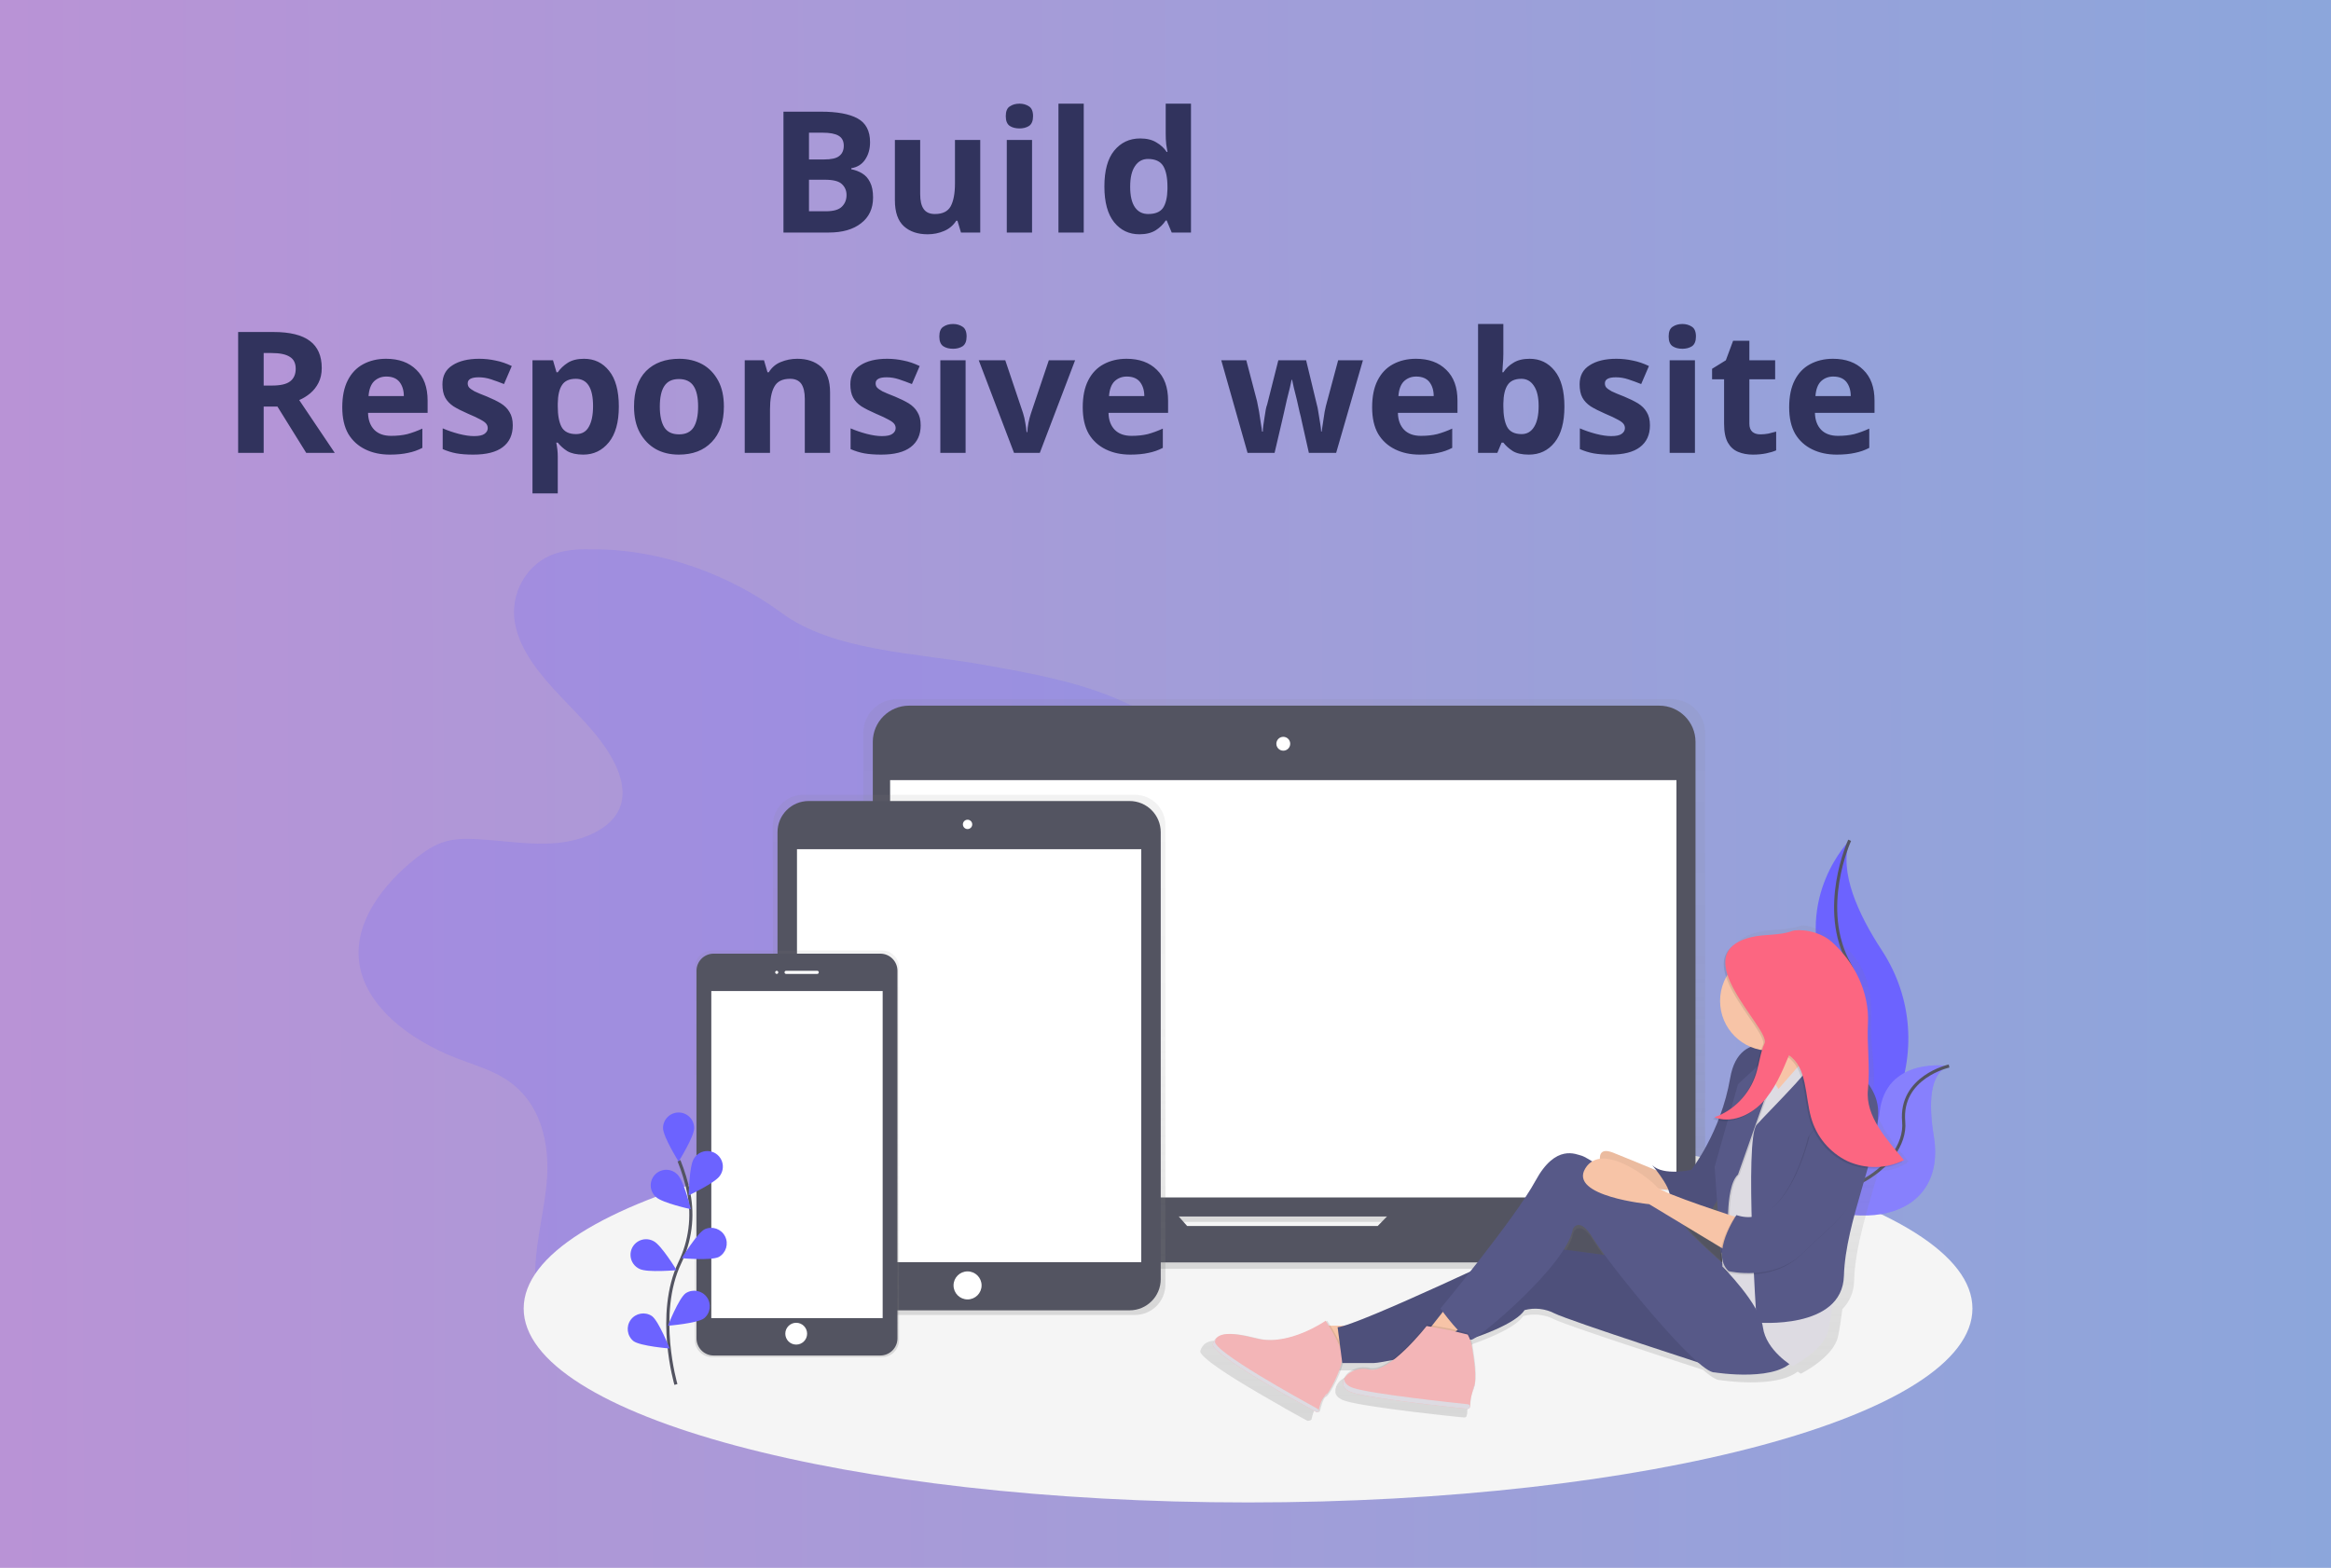
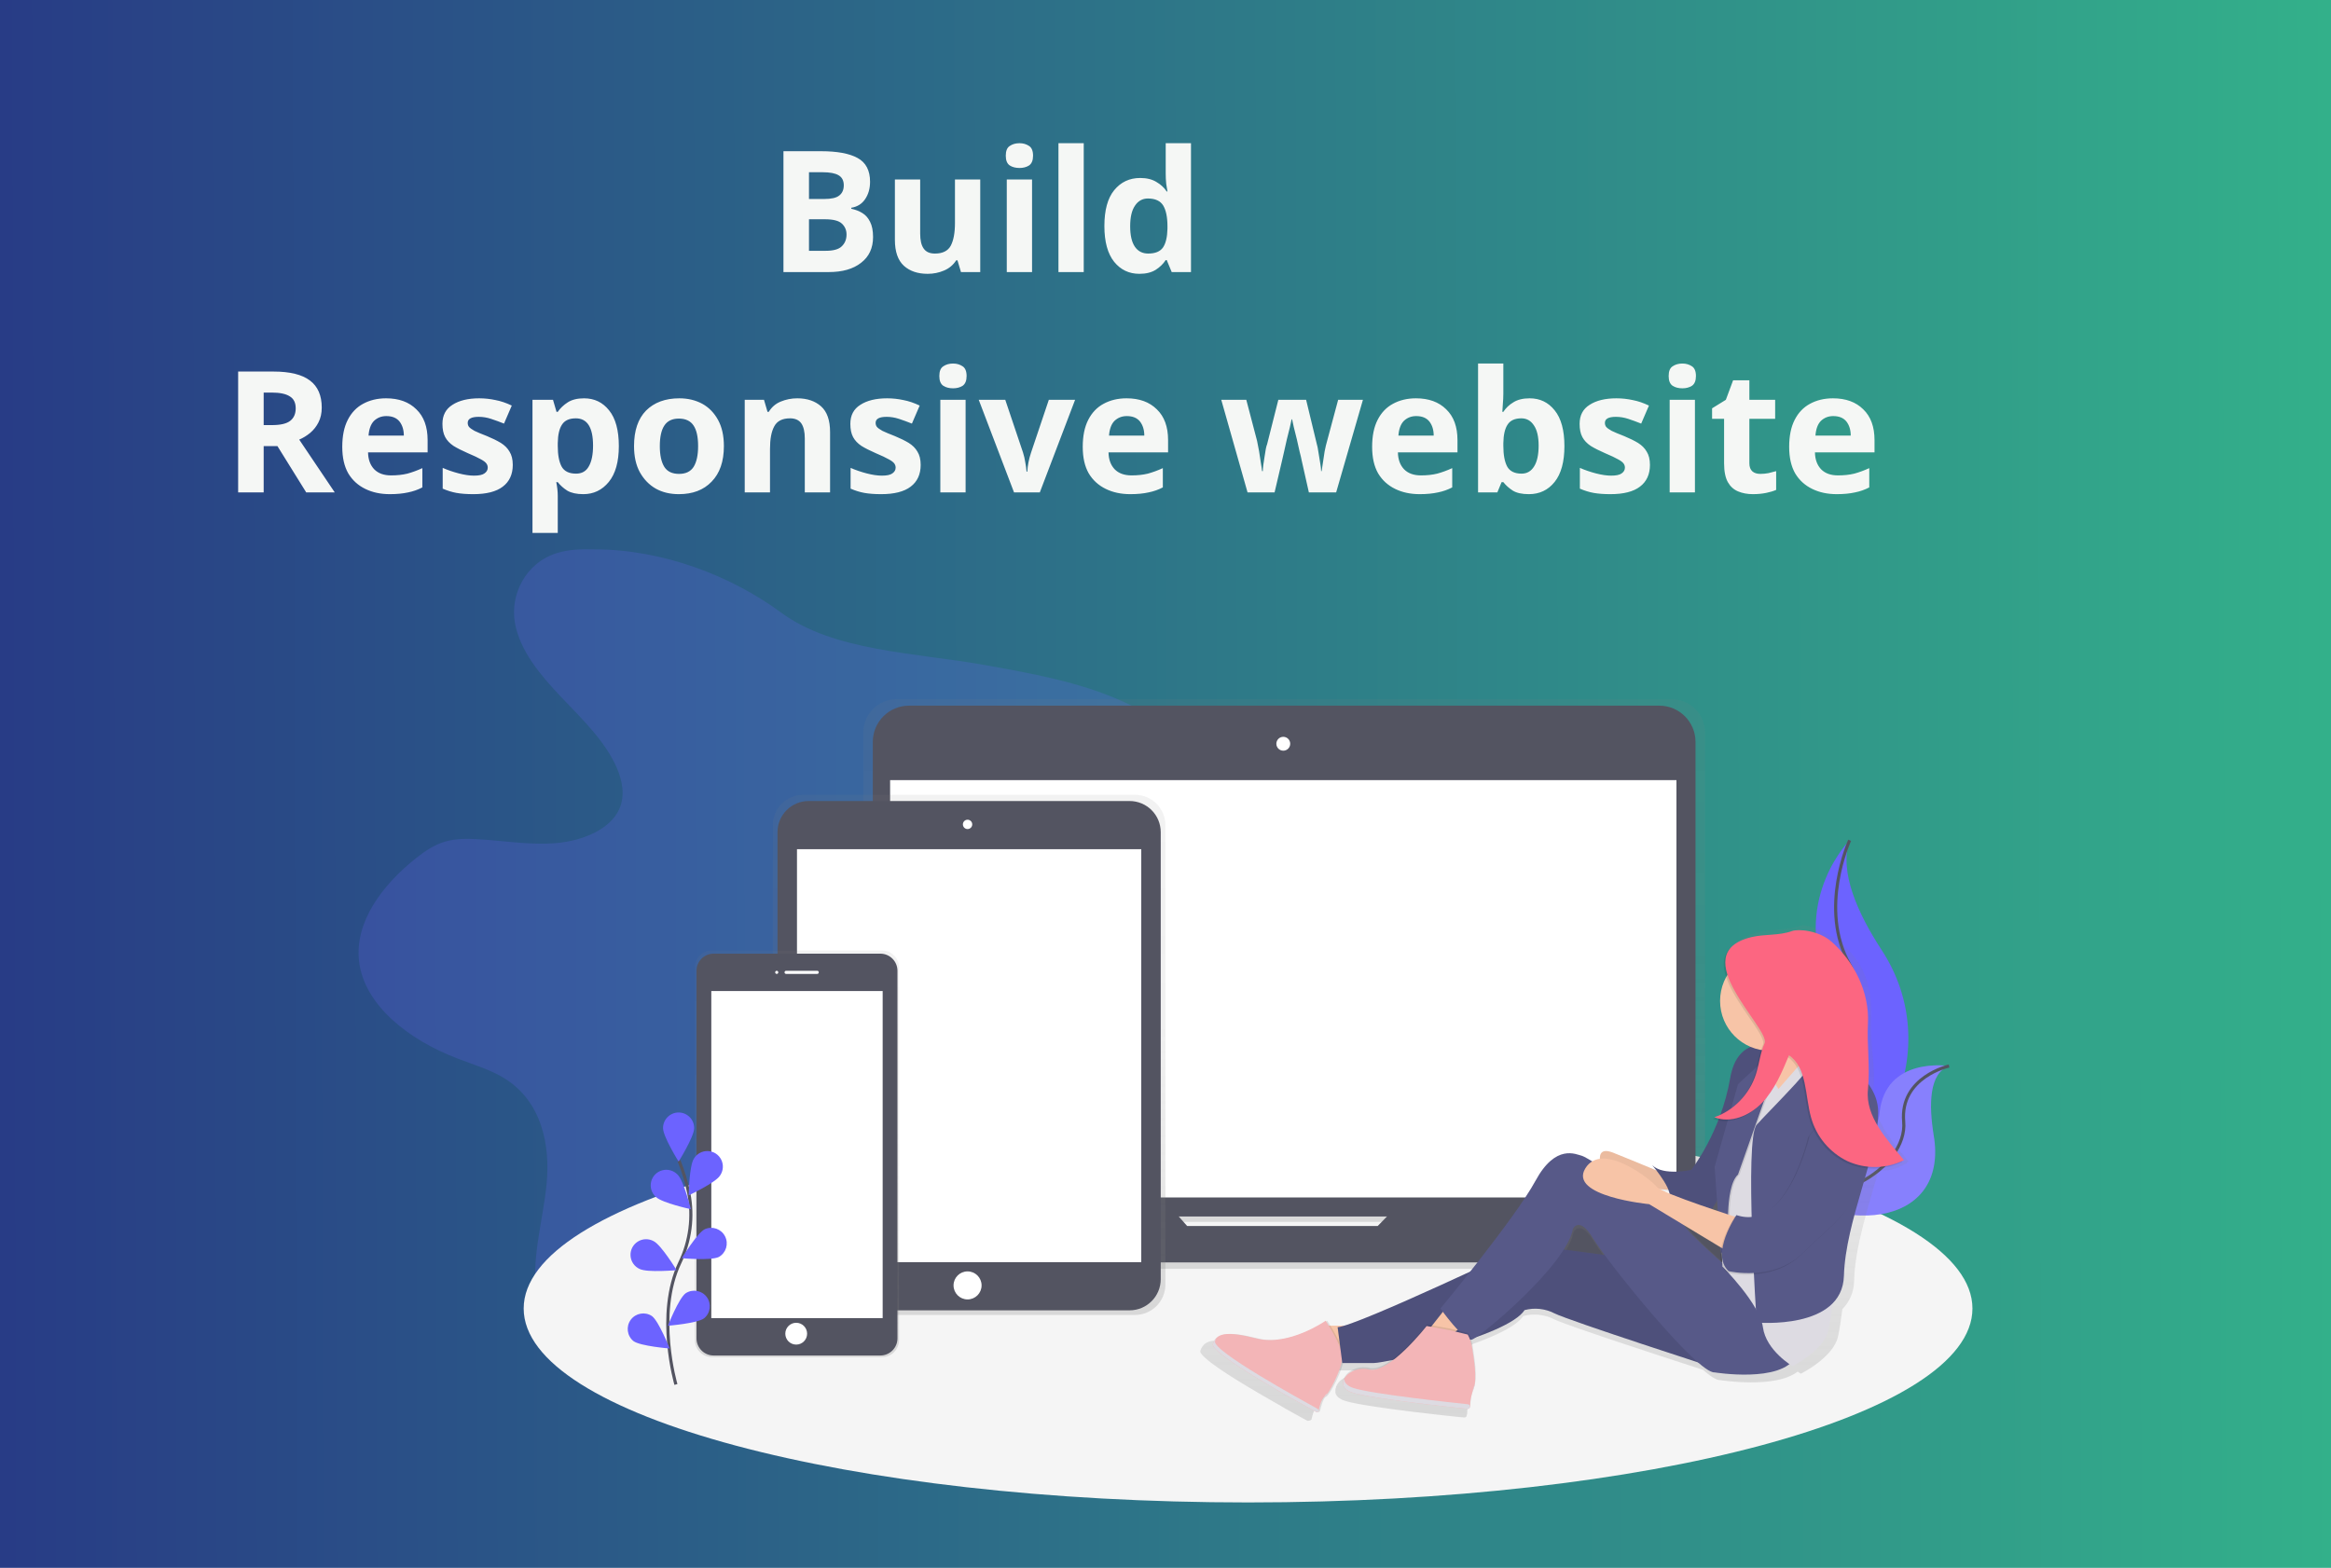
<svg xmlns="http://www.w3.org/2000/svg" xmlns:xlink="http://www.w3.org/1999/xlink" width="550" height="370" viewBox="0 0 145.521 97.896" version="1.1" id="svg8">
  <defs id="defs2">
    <linearGradient id="linearGradient847">
-       <stop style="stop-color:#b993d6;stop-opacity:1" offset="0" id="stop843" />
-       <stop style="stop-color:#8ca6db;stop-opacity:1" offset="1" id="stop845" />
+       <stop style="stop-color:#283c86;stop-opacity:1" offset="0" id="stop843" />
+       <stop style="stop-color:#33b08a;stop-opacity:1" offset="1" id="stop845" />
    </linearGradient>
    <linearGradient xlink:href="#linearGradient847" id="linearGradient849" x1="0.249" y1="46.405" x2="145.456" y2="46.013" gradientUnits="userSpaceOnUse" />
    <linearGradient id="deacd444-d5db-4c24-9492-02e57292be3c" x1="675.05" y1="606.02" x2="675.05" y2="240.27" gradientUnits="userSpaceOnUse">
      <stop offset="0" stop-color="gray" stop-opacity="0.25" id="stop1104" />
      <stop offset="0.54" stop-color="gray" stop-opacity="0.12" id="stop1106" />
      <stop offset="1" stop-color="gray" stop-opacity="0.1" id="stop1108" />
    </linearGradient>
    <linearGradient id="a1de9c2c-a914-4f57-a703-6b671b828453" x1="473.94" y1="635.65" x2="473.94" y2="301.65" xlink:href="#deacd444-d5db-4c24-9492-02e57292be3c" />
    <linearGradient id="33ead0d0-8f65-4117-bca2-44ecb419ecb0" x1="363.44" y1="662.65" x2="363.44" y2="401.65" xlink:href="#deacd444-d5db-4c24-9492-02e57292be3c" />
    <linearGradient id="9a5964b5-9011-4675-8f60-8033350848c0" x1="849.68" y1="703.66" x2="849.68" y2="385.5" xlink:href="#deacd444-d5db-4c24-9492-02e57292be3c" />
    <linearGradient xlink:href="#deacd444-d5db-4c24-9492-02e57292be3c" id="linearGradient1318" gradientUnits="userSpaceOnUse" x1="675.05" y1="606.02" x2="675.05" y2="240.27" />
  </defs>
  <g id="layer1">
    <rect style="opacity:1;fill:url(#linearGradient849);stroke-width:13.229;fill-opacity:1;" id="rect10" width="145.521" height="97.896" x="2.7007891e-06" y="-1.1655052e-06" ry="0" />
-     <text xml:space="preserve" style="font-weight:bold;font-size:10.583px;line-height:1.3;font-family:Ubuntu;-inkscape-font-specification:'Ubuntu Bold';text-align:center;word-spacing:0px;text-anchor:middle;fill:#31335d;fill-opacity:1;stroke:none;stroke-width:0.265;stroke-opacity:1;" x="72.575" y="14.522" id="text837">
-       <tspan id="tspan835" x="72.575" y="14.522" style="text-align:center;text-anchor:middle;fill:#31335d;fill-opacity:1;stroke:none;stroke-width:0.265;stroke-opacity:1;">Build </tspan>
-       <tspan x="72.575" y="28.28" style="text-align:center;text-anchor:middle;fill:#31335d;fill-opacity:1;stroke:none;stroke-width:0.265;stroke-opacity:1;" id="tspan839">Responsive website</tspan>
+     <text xml:space="preserve" style="font-weight:bold;font-size:10.583px;line-height:1.3;font-family:Ubuntu;-inkscape-font-specification:'Ubuntu Bold';text-align:center;word-spacing:0px;text-anchor:middle;fill:#f5f7f5;fill-opacity:1;stroke:none;stroke-width:0.265;stroke-opacity:1" x="72.575" y="16.989" id="text837">
+       <tspan id="tspan835" x="72.575" y="16.989" style="text-align:center;text-anchor:middle;fill:#f5f7f5;fill-opacity:1;stroke:none;stroke-width:0.265;stroke-opacity:1">Build </tspan>
+       <tspan x="72.575" y="30.747" style="text-align:center;text-anchor:middle;fill:#f5f7f5;fill-opacity:1;stroke:none;stroke-width:0.265;stroke-opacity:1" id="tspan839">Responsive website</tspan>
    </text>
    <g id="g1316" transform="matrix(0.09725132,0,0,0.09725132,22.38429,34.29547)">
      <path d="m 233.4,144.07 c -8.06,-0.23 -16.32,0 -23.88,2.32 -20.57,6.32 -30.32,27 -27.15,44.87 3.17,17.87 16.21,33.44 29.74,47.67 13.53,14.23 28.19,28.3 35.61,45.31 3.7,8.49 5.43,18 1.67,26.48 -5.8,13.07 -23.29,20.37 -40.08,21.89 -16.79,1.52 -33.65,-1.44 -50.5,-2.43 -7.07,-0.41 -14.34,-0.46 -21,1.45 -7.31,2.08 -13.4,6.33 -19,10.76 -21.85,17.38 -39.34,41.09 -36.51,66 3.2,28.23 31.74,50.54 63,62.51 10.35,4 21.3,7.18 30.41,12.84 24,14.93 29.39,42.93 27,67.64 -2.39,24.71 -10.53,49.45 -6,73.94 5.33,28.49 28.92,54.23 60.74,66.25 28.35,10.71 63.83,10 89,-5.11 12.27,-7.38 21.55,-17.63 29.62,-28.23 a 227.74,227.74 0 0 0 29.45,-51 c 3.51,-8.49 6.81,-17.62 15,-23.52 5,-3.63 11.48,-5.66 17.89,-7.24 19.32,-4.76 39.67,-6.06 59.17,-10.3 19.5,-4.24 39.12,-12.17 49.72,-26.27 15,-20 8,-45.62 8.07,-69.14 0.12,-53.66 39.11,-101.69 53.5,-154 4.7,-17.09 6.45,-36 -4.05,-51.25 -7.13,-10.35 -19.16,-17.82 -31.8,-23.59 C 545.21,229.23 513.6,223.58 482.51,218.08 439.3,210.44 386.83,209.45 353.34,184.73 321.2,161 277.23,144.07 233.4,144.07 Z" transform="translate(-82,-144)" fill="#6c63ff" opacity="0.2" id="path1118" />
      <ellipse cx="571" cy="487.48" rx="465" ry="124.52" fill="#f5f5f5" id="ellipse1120" />
      <path d="m 1039.18,330.86 c 0,0 -35.83,35.83 -15.6,89 20.23,53.17 -34.68,141.59 -34.68,141.59 0,0 0.59,-0.09 1.68,-0.28 73.59,-13 110.16,-97.16 69.24,-159.69 -15.21,-23.24 -27.7,-50.48 -20.64,-70.62 z" transform="translate(-82,-144)" fill="#6c63ff" id="path1122" />
      <path d="m 1039.18,330.86 c 0,0 -20.23,43.92 0,79.75 20.23,35.83 3.47,136.39 -50.28,150.84" transform="translate(-82,-144)" fill="none" stroke="#535461" stroke-miterlimit="10" stroke-width="2" id="path1124" />
      <path d="m 1103,475.79 c 0,0 -40.89,-6.51 -44.61,30.13 -3.72,36.64 -78.62,41.72 -78.62,41.72 l 1.4,0.93 c 61.84,40.59 121,25.86 112,-28 -3.27,-20.08 -3,-40.21 9.83,-44.78 z" transform="translate(-82,-144)" fill="#6c63ff" id="path1126" />
      <path d="m 1103,475.79 c 0,0 -40.89,-6.51 -44.61,30.13 -3.72,36.64 -78.62,41.72 -78.62,41.72 l 1.4,0.93 c 61.84,40.59 121,25.86 112,-28 -3.27,-20.08 -3,-40.21 9.83,-44.78 z" transform="translate(-82,-144)" fill="#f5f5f5" opacity="0.2" id="path1128" />
      <path d="m 1103,475.79 c 0,0 -31.74,7 -29.13,35.82 2.61,28.82 -47.13,63.45 -94.1,36" transform="translate(-82,-144)" fill="none" stroke="#535461" stroke-miterlimit="10" stroke-width="2" id="path1130" />
      <path d="m 1008.37,563.92 h -64.24 a 21.42,21.42 0 0 0 2.24,-9.57 V 261.79 A 21.51,21.51 0 0 0 924.86,240.28 H 427.52 A 21.51,21.51 0 0 0 406,261.79 v 292.57 a 21.42,21.42 0 0 0 2.24,9.57 h -66.51 a 5.69,5.69 0 0 0 -5.69,5.69 v 4.59 A 31.82,31.82 0 0 0 367.86,606 h 614.38 a 31.82,31.82 0 0 0 31.82,-31.82 v -4.59 a 5.69,5.69 0 0 0 -5.69,-5.67 z m -395.89,18.2 -5.48,-6.25 h 136.72 l -6.1,6.26 z" transform="translate(-82,-144)" fill="url(#deacd444-d5db-4c24-9492-02e57292be3c)" id="path1132" style="fill:url(#linearGradient1318)" />
      <rect x="330.11" y="100.42" width="528.12" height="327.99" rx="23.26" ry="23.26" fill="#535461" id="rect1134" />
      <rect x="341.22" y="148.23" width="504.77" height="267.95" fill="#ffffff" id="rect1136" />
      <circle cx="593.61" cy="124.88" r="4.45" fill="#ffffff" id="circle1138" />
      <path d="M 753.55,560.73 736.2,578.52 H 613.9 L 598.23,560.73 H 349.29 a 5.56,5.56 0 0 0 -5.56,5.56 v 4.48 a 31.1,31.1 0 0 0 31.1,31.1 h 600.45 a 31.1,31.1 0 0 0 31.1,-31.1 v -4.48 a 5.56,5.56 0 0 0 -5.56,-5.56 z" transform="translate(-82,-144)" fill="#535461" id="path1140" />
      <path d="M 580.41,301.65 H 367.48 a 19.51,19.51 0 0 0 -19.53,19.48 v 295 a 19.51,19.51 0 0 0 19.53,19.48 h 212.93 a 19.51,19.51 0 0 0 19.53,-19.48 v -295 a 19.51,19.51 0 0 0 -19.53,-19.48 z" transform="translate(-82,-144)" fill="url(#a1de9c2c-a914-4f57-a703-6b671b828453)" id="path1142" style="fill:url(#a1de9c2c-a914-4f57-a703-6b671b828453)" />
      <rect x="268.94" y="161.65" width="246" height="327" rx="20" ry="20" fill="#535461" id="rect1144" />
      <rect x="281.44" y="192.58" width="221" height="265.14" fill="#ffffff" id="rect1146" />
      <circle cx="390.94" cy="176.65" r="3" fill="#ffffff" id="circle1148" />
      <circle cx="390.94" cy="472.65" r="9" fill="#ffffff" id="circle1150" />
      <path d="M 418.11,401.65 H 308.78 a 10.81,10.81 0 0 0 -10.83,10.79 v 239.42 a 10.81,10.81 0 0 0 10.83,10.79 h 109.33 a 10.81,10.81 0 0 0 10.83,-10.79 V 412.44 a 10.81,10.81 0 0 0 -10.83,-10.79 z" transform="translate(-82,-144)" fill="url(#33ead0d0-8f65-4117-bca2-44ecb419ecb0)" id="path1152" style="fill:url(#33ead0d0-8f65-4117-bca2-44ecb419ecb0)" />
      <rect x="216.94" y="259.65" width="129" height="258" rx="11" ry="11" fill="#535461" id="rect1154" />
      <rect x="226.44" y="283.65" width="110" height="210" fill="#ffffff" id="rect1156" />
      <circle cx="268.44" cy="271.65" r="1" fill="#ffffff" id="circle1158" />
      <rect x="273.44" y="270.65" width="22" height="2" rx="1" ry="1" fill="#ffffff" id="rect1160" />
      <circle cx="280.94" cy="503.65" r="7" fill="#ffffff" id="circle1162" />
      <path d="m 285.73,680.25 c 0,0 -13.26,-45 2.49,-78.14 A 71.09,71.09 0 0 0 294,557.5 119.57,119.57 0 0 0 287.69,536.57" transform="translate(-82,-144)" fill="none" stroke="#535461" stroke-miterlimit="10" stroke-width="2" id="path1164" />
      <path d="m 297.45,515.63 c 0,5.52 -10,21.51 -10,21.51 0,0 -10,-16 -10,-21.51 a 10,10 0 0 1 20,0 z" transform="translate(-82,-144)" fill="#6c63ff" id="path1166" />
      <path d="m 314,546.19 c -3,4.63 -20.08,12.63 -20.08,12.63 0,0 0.31,-18.86 3.31,-23.49 A 10,10 0 1 1 314,546.19 Z" transform="translate(-82,-144)" fill="#6c63ff" id="path1168" />
      <path d="m 313.24,598.4 c -4.93,2.48 -23.71,0.77 -23.71,0.77 0,0 9.79,-16.12 14.71,-18.6 a 10,10 0 0 1 9,17.84 z" transform="translate(-82,-144)" fill="#6c63ff" id="path1170" />
      <path d="m 303.8,637.79 c -4.44,3.28 -23.24,4.76 -23.24,4.76 0,0 6.92,-17.54 11.36,-20.82 a 10,10 0 0 1 11.88,16.06 z" transform="translate(-82,-144)" fill="#6c63ff" id="path1172" />
      <path d="m 272.91,559.89 c 4,3.84 22.39,7.83 22.39,7.83 0,0 -4.51,-18.31 -8.47,-22.15 a 10,10 0 1 0 -13.92,14.33 z" transform="translate(-82,-144)" fill="#6c63ff" id="path1174" />
      <path d="m 262.45,606.09 c 4.93,2.48 23.71,0.77 23.71,0.77 0,0 -9.79,-16.12 -14.71,-18.6 a 10,10 0 1 0 -9,17.84 z" transform="translate(-82,-144)" fill="#6c63ff" id="path1176" />
      <path d="m 258.45,652.39 c 4.44,3.28 23.24,4.76 23.24,4.76 0,0 -6.92,-17.54 -11.36,-20.82 a 10,10 0 0 0 -11.88,16.06 z" transform="translate(-82,-144)" fill="#6c63ff" id="path1178" />
      <path d="m 1077,537.1 c -11.07,-13.43 -24.48,-28.86 -22.6,-46.73 1.52,-14.47 -2.12,-27.85 -1.4,-42.37 1,-20.63 -3.14,-36.78 -18,-50 -8.68,-7.73 -23.19,-13.8 -27.51,-12.25 -8.56,3.06 -17.9,1.89 -26.71,4 -6.69,1.56 -11.14,4 -13.9,7 -5.55,5 -5.64,12 -3.11,19.45 A 32.85,32.85 0 0 0 980,462.28 c -6.17,2.58 -11.5,8.52 -13.58,20.58 a 140.68,140.68 0 0 1 -6.53,24.31 39.51,39.51 0 0 1 -4,1.61 c 0.3,0.12 0.61,0.2 0.91,0.31 -0.65,0.25 -1.29,0.5 -2,0.72 a 21.21,21.21 0 0 0 3.65,1.06 c -8,20.21 -18,32.73 -18,32.73 0,0 -18.65,4.12 -25.9,-3.09 0,0 1.18,1.38 2.78,3.45 -7.09,-2.94 -18.73,-7.74 -28.68,-11.69 -7.22,-2.87 -9.07,0 -9,4 a 13.32,13.32 0 0 0 -5,1.68 48.67,48.67 0 0 0 -6.69,-3.6 c -4.14,-1 -17.61,-8.24 -31.08,16.47 -7.84,14.37 -27.94,40.6 -43.39,60 -30.05,13.82 -69.17,31.32 -83.71,35.72 h -9.32 c -1.22,-2 -2.07,-3.26 -2.07,-3.26 l -0.72,0.48 -0.31,-0.48 c 0,0 -18.3,12.67 -36.88,12.77 a 35,35 0 0 1 -7.84,-1 c -8.54,-2.15 -14.56,-3.11 -18.86,-3 -5.09,-0.09 -8,1.12 -9.76,3.4 v 0 a 8.94,8.94 0 0 0 -0.65,0.94 v 0 a 11.05,11.05 0 0 0 -0.54,1 v 0 c -0.16,0.36 -0.32,0.74 -0.46,1.13 a 2.32,2.32 0 0 0 0.58,1.95 10.42,10.42 0 0 0 0.81,1 l 0.52,0.56 c 2.34,2.42 6.6,5.63 11.9,9.21 1.53,1 3.15,2.1 4.84,3.19 l 3.21,2 2.87,1.79 1.15,0.71 1.28,0.78 2.29,1.39 1.36,0.82 2.57,1.53 2.08,1.23 c 5.44,3.21 10.86,6.32 15.75,9.08 l 3.42,2.04 0.33,0.18 2.2,1.23 3.8,2.11 2.61,1.44 1.22,0.67 1.31,0.72 0.26,0.14 2.28,1.24 a 3.3,3.3 0 0 0 2.66,-0.72 c 0.66,-2.8 2.27,-8.8 4,-9.26 1.73,-0.46 9.22,-13.55 11.33,-22.31 h 20.22 a 89.13,89.13 0 0 0 11.84,-1.82 c -5.22,3.72 -10.39,6.06 -14.41,5.06 -8.5,-2.11 -16.55,3.07 -17.36,8.18 0,0.11 -0.07,0.21 -0.1,0.32 -0.03,0.11 -0.05,0.21 -0.07,0.31 -0.02,0.1 -0.06,0.25 -0.08,0.38 -0.02,0.13 0,0.21 0,0.32 0,0.11 0,0.25 0,0.38 0,0.13 0,0.21 0,0.31 0,0.1 0,0.26 0,0.39 0,0.13 0,0.2 0,0.3 0,0.1 0.06,0.27 0.1,0.41 0.04,0.14 0,0.18 0.07,0.26 a 5,5 0 0 0 0.22,0.53 l 0.05,0.13 a 5.38,5.38 0 0 0 0.38,0.63 l 0.16,0.21 c 0.1,0.14 0.21,0.28 0.33,0.41 l 0.23,0.23 c 0.12,0.12 0.25,0.24 0.38,0.36 l 0.28,0.23 0.45,0.33 0.33,0.22 0.54,0.32 0.36,0.19 0.68,0.32 0.34,0.15 c 0.36,0.15 0.74,0.29 1.15,0.42 0.65,0.21 1.42,0.43 2.29,0.65 l 0.87,0.21 1.27,0.29 0.67,0.15 q 1.3,0.28 2.76,0.56 l 1.35,0.25 1.1,0.2 2.53,0.44 c 1.58,0.27 3.23,0.54 5,0.8 l 4.36,0.66 5.68,0.81 1.26,0.17 2,0.28 2.93,0.39 2,0.26 v 0 l 5.19,0.66 1.62,0.2 3.27,0.4 c 4.3,0.52 8.46,1 12.29,1.43 l 4.43,0.5 2.24,0.25 1,0.1 2.68,0.29 1.49,0.16 1.84,0.19 2.59,0.27 h 0.28 l 1.66,0.17 v 0 a 1.51,1.51 0 0 0 1.67,-1.47 v 0 0 c 0,-0.05 0,-0.11 0,-0.17 a 1.46,1.46 0 0 0 0.24,-0.78 34,34 0 0 1 0.93,-7.32 c 0.11,-0.41 0.24,-0.83 0.38,-1.25 l 0.16,-0.48 c 0.18,-0.51 0.36,-1 0.57,-1.55 a 11.12,11.12 0 0 0 0.39,-1.14 c 0,-0.12 0.07,-0.24 0.11,-0.37 0.04,-0.13 0.1,-0.41 0.14,-0.62 2.08,-7.11 -0.43,-20.37 -1.15,-25.58 a 27.77,27.77 0 0 0 -1.14,-4.9 2,2 0 0 0 0.39,0 11.79,11.79 0 0 0 3,-1.63 c 15.28,-5.45 28.16,-11.68 32.23,-17.92 a 27.91,27.91 0 0 1 19.68,2.06 c 7.91,3.93 67.75,23.46 95.61,32.48 5,4.31 8.92,6.83 11.09,6.64 0,0 35.47,5.74 49.73,-5.46 1.27,0.88 2.07,1.35 2.07,1.35 0,0 20.72,-10.29 23.83,-23.68 1,-4.34 1.91,-10.74 2.84,-17.82 a 25.91,25.91 0 0 0 7.52,-18.21 c 0.65,-22.48 9.36,-48.16 15.82,-71 7.84,0.62 10.87,-0.86 18.06,-4.41 l -0.32,-0.41 c 0.51,-0.3 0.96,-0.5 1.41,-0.72 z m -118.79,33.67 -4,-1.33 a 33,33 0 0 0 3.45,-5.74 z m -22.29,9.46 24,14.4 0.21,2.93 a 21,21 0 0 0 0.2,6.7 c -10.58,-9.4 -22.96,-20.81 -24.42,-24.04 z m -9.8,-21 c -2.62,-1.08 -4.79,-2.06 -6.28,-2.87 2,0.14 3.9,0.26 5.56,0.35 a 12.44,12.44 0 0 1 0.72,2.52 z m -64.28,23.47 c 0,0 4.14,-9.26 13.47,6.18 1.45,2.4 4.12,6.22 7.65,10.95 L 855.8,596.2 c 3.2,-4.96 5.35,-9.57 6.04,-13.49 z" transform="translate(-82,-144)" fill="url(#9a5964b5-9011-4675-8f60-8033350848c0)" id="path1180" style="fill:url(#9a5964b5-9011-4675-8f60-8033350848c0)" />
      <path d="m 921.5,545.5 c 0,0 -19,-8 -34,-14 -15,-6 -6,14 -6,14 0,0 25,7 25,8 0,1 21,2 21,2 z" transform="translate(-82,-144)" fill="#f7c4a7" id="path1182" />
      <path d="m 921.5,545.5 c 0,0 -19,-8 -34,-14 -15,-6 -6,14 -6,14 0,0 25,7 25,8 0,1 21,2 21,2 z" transform="translate(-82,-144)" opacity="0.05" id="path1184" />
      <path d="m 1002.5,466.5 c 0,0 -34,-18 -40,17 -6,35 -25,59 -25,59 0,0 -18,4 -25,-3 0,0 17,20 9,22 0,0 18,13 26,9 8,-4 14,-31 17,-38 3,-7 14,-68 38,-66 z" transform="translate(-82,-144)" fill="#575988" id="path1186" />
      <path d="m 1002.5,466.5 c 0,0 -34,-18 -40,17 -6,35 -25,59 -25,59 0,0 -18,4 -25,-3 0,0 17,20 9,22 0,0 18,13 26,9 8,-4 14,-31 17,-38 3,-7 14,-68 38,-66 z" transform="translate(-82,-144)" opacity="0.1" id="path1188" />
      <path d="m 983.5,454.5 c 0,0 21,24 22,44 1,20 24,-21 26,-22 2,-1 -20,-35 -22,-46 -2,-11 -26,24 -26,24 z" transform="translate(-82,-144)" fill="#f7c4a7" id="path1190" />
      <polygon points="916,320.75 902.75,332.75 909,358 926,342 924,326 " fill="#f7c4a7" id="polygon1192" />
      <polygon points="647.5,514.5 639.5,498.5 616.5,498.5 625.5,520.5 " fill="#f7c4a7" id="polygon1194" />
      <path d="m 703.82,639.33 c 0,0 -23.82,16.59 -44.17,11.43 -20.35,-5.16 -25.88,-3.23 -28.25,3.43 -2.19,6.13 56.84,38.55 66.25,43.67 a 1.08,1.08 0 0 0 1.57,-0.7 c 0.64,-2.72 2.19,-8.55 3.85,-9 2.16,-0.58 12,-19 11.46,-26.24 -0.54,-7.24 -10.71,-22.59 -10.71,-22.59 z" transform="translate(-82,-144)" opacity="0.1" id="path1196" />
      <path d="m 702.82,639.33 c 0,0 -23.82,16.59 -44.17,11.43 -20.35,-5.16 -25.88,-3.23 -28.25,3.43 -2.19,6.13 56.84,38.55 66.25,43.67 a 1.08,1.08 0 0 0 1.57,-0.7 c 0.64,-2.72 2.19,-8.55 3.85,-9 2.16,-0.58 12,-19 11.46,-26.24 -0.54,-7.24 -10.71,-22.59 -10.71,-22.59 z" transform="translate(-82,-144)" fill="#f3b5b7" id="path1198" />
      <path d="m 899.5,599.5 -67,-9 c 0,0 -109,52 -122,53 l 3,23 h 20 c 8,0 86,-17 97,-34 a 26.78,26.78 0 0 1 19,2 c 10,5 106,36 106,36 z" transform="translate(-82,-144)" fill="#575988" id="path1200" />
      <path d="m 899.5,599.5 -67,-9 c 0,0 -109,52 -122,53 l 3,23 h 20 c 8,0 86,-17 97,-34 a 26.78,26.78 0 0 1 19,2 c 10,5 106,36 106,36 z" transform="translate(-82,-144)" opacity="0.1" id="path1202" />
      <polygon points="714.5,494.5 698.5,486.5 687.5,500.5 698.5,506.5 " fill="#f7c4a7" id="polygon1204" />
      <path d="m 971.5,614.5 c 0,0 -36,-30.82 -38.49,-36.41 -2.49,-5.59 -61.51,-43.59 -65.51,-44.59 -4,-1 -17,-8 -30,16 -13,24 -61,82 -61,82 0,0 15,21 20,20 5,-1 61,-48 65,-71 0,0 4,-9 13,6 9,15 67,87 78,86 0,0 43,7 52,-10 9,-17 -33,-48 -33,-48 z" transform="translate(-82,-144)" fill="#575988" id="path1206" />
      <path d="m 992,468 c 0,0 -12.5,5.5 -13.5,28.5 -1,23 -23,62 -23,62 l 2,46 c 0,0 24,24 26,39 2,15 19,25 19,25 0,0 20,-10 23,-23 3,-13 5,-45 10,-57 5,-12 2,-87 2,-87 l -15,-26 -8,-9 -21,24 c 0,0 -11.5,-15.5 -1.5,-22.5 z" transform="translate(-82,-144)" fill="#dddbe2" id="path1208" />
      <path d="m 962.5,589.5 c 0,0 -3,-36 6,-44 l 18,-51 c 0,0 6.5,-24.5 5.5,-26.5 -1,-2 -23.5,19.5 -23.5,19.5 l -15,53 4,56 z" transform="translate(-82,-144)" opacity="0.1" id="path1210" />
      <path d="m 961.5,589.5 c 0,0 -3,-36 6,-44 l 18,-51 c 0,0 7,-25 6,-27 -1,-2 -24,20 -24,20 l -15,53 4,56 z" transform="translate(-82,-144)" fill="#575988" id="path1212" />
      <path d="m 968.5,573.5 c 0,0 -50,-16 -53,-20 -3,-4 -35,-30 -46,-12 -11,18 41,23 41,23 l 53,32 z" transform="translate(-82,-144)" fill="#f7c4a7" id="path1214" />
      <path d="m 782.67,644.41 -14.8,-2.66 c 0,0 -24.24,31.05 -36.87,27.9 -12.63,-3.15 -24.25,10.44 -10.91,14.8 12.05,3.94 64.09,9.45 74,10.47 a 1.46,1.46 0 0 0 1.61,-1.42 31.84,31.84 0 0 1 2.3,-11.27 c 2.67,-6.55 0,-20.62 -0.74,-26 a 25.83,25.83 0 0 0 -2.91,-9 z" transform="translate(-82,-144)" opacity="0.1" id="path1216" />
      <path d="m 782.42,645.38 -14.8,-2.66 c 0,0 -24.24,31.05 -36.85,27.91 -12.61,-3.14 -24.25,10.44 -10.91,14.8 12.05,3.94 64.09,9.45 74,10.47 a 1.46,1.46 0 0 0 1.61,-1.42 31.84,31.84 0 0 1 2.21,-11.26 c 2.67,-6.55 0,-20.62 -0.74,-26 a 25.83,25.83 0 0 0 -2.91,-9 z" transform="translate(-82,-144)" fill="#f3b5b7" id="path1218" />
      <circle cx="909" cy="290" r="32" opacity="0.1" id="circle1220" />
      <circle cx="906" cy="290" r="32" fill="#f7c4a7" id="circle1222" />
      <path d="m 1019.5,465.5 c 0,0 38,13 38,40 0,27 -21,70 -22,105 -1,35 -56,30 -56,30 0,0 -8,-118 0,-127 8,-9 44,-44 40,-48 z" transform="translate(-82,-144)" fill="#575988" id="path1224" />
      <path d="m 1012.5,521.5 c 0,0 -14,62 -47,51 0,0 -17,25 -5,36 0,0 29,7 48,-12 19,-19 33,-26 36,-49 3,-23 5,-55 -5,-52 -10,3 -27,26 -27,26 z" transform="translate(-82,-144)" opacity="0.1" id="path1226" />
      <path d="m 1013.5,520.5 c 0,0 -14,62 -47,51 0,0 -17,25 -5,36 0,0 29,7 48,-12 19,-19 33,-26 36,-49 3,-23 5,-55 -5,-52 -10,3 -27,26 -27,26 z" transform="translate(-82,-144)" fill="#575988" id="path1228" />
      <path d="m 798.54,680 c 0,0.09 -0.06,0.2 -0.09,0.28 a 29.28,29.28 0 0 0 -1.57,5.29 c 0.24,-0.78 0.52,-1.58 0.84,-2.38 a 14.52,14.52 0 0 0 0.82,-3.19 z" transform="translate(-82,-144)" fill="#dddbe2" id="path1230" />
      <path d="m 720.59,682.51 c -4.12,-1.35 -5.85,-3.57 -5.92,-5.91 -1.7,3.26 -0.63,6.92 5.19,8.82 12.05,3.94 64.1,9.45 74,10.47 a 1.46,1.46 0 0 0 1.61,-1.43 v 0 a 1.47,1.47 0 0 0 -1.31,-1.49 c -10.86,-1.16 -61.68,-6.58 -73.57,-10.46 z" transform="translate(-82,-144)" fill="#dddbe2" id="path1232" />
      <path d="m 631.78,652.43 a 12.32,12.32 0 0 1 1,-2.12 9.75,9.75 0 0 0 -2.35,3.88 c -2.19,6.13 56.84,38.55 66.25,43.67 a 1.08,1.08 0 0 0 1.57,-0.71 v 0 a 1.08,1.08 0 0 0 -0.53,-1.2 c -10.4,-5.69 -68.1,-37.46 -65.94,-43.52 z" transform="translate(-82,-144)" fill="#dddbe2" id="path1234" />
      <path d="m 703.44,686.41 c -0.53,0.14 -1.05,0.85 -1.54,1.82 l 0.16,-0.06 c 0.44,-0.12 1.19,-1 2.1,-2.3 a 1.94,1.94 0 0 1 -0.72,0.54 z" transform="translate(-82,-144)" fill="#dddbe2" id="path1236" />
      <path d="m 983.56,462.17 c -2.82,6.22 -3.41,13.23 -5.48,19.75 -4.11,12.93 -14.42,23.63 -26.77,27.76 10.39,4.14 22.65,-0.92 30.68,-9.32 8.03,-8.4 12.74,-19.58 17.25,-30.46 11.66,7.84 10.24,25.86 14.16,39.89 a 44.24,44.24 0 0 0 23.55,28.15 42.17,42.17 0 0 0 36.07,-0.73 c -10.69,-13 -25.91,-30.93 -24.1,-48.29 1.47,-14.06 -8.62,-24.8 -7.93,-38.91 1,-20 -6.66,-30.16 -21,-43 -8.38,-7.51 4.81,-18.1 -6,-15 -4.25,1.22 -8.73,-3.33 -12.9,-1.83 -8.26,3 -17.28,1.84 -25.78,3.84 -44.18,10.38 12.37,59.07 8.25,68.15 z" transform="translate(-82,-144)" opacity="0.1" id="path1238" />
      <path d="m 984.56,461.17 c -2.82,6.22 -3.41,13.23 -5.48,19.75 -4.11,12.93 -14.42,23.63 -26.77,27.76 10.39,4.14 22.65,-0.92 30.68,-9.32 8.03,-8.4 12.74,-19.58 17.25,-30.46 11.66,7.84 10.24,25.86 14.16,39.89 a 44.24,44.24 0 0 0 23.55,28.15 42.17,42.17 0 0 0 36.07,-0.73 c -10.69,-13 -24.91,-27.93 -23.1,-45.29 1.47,-14.06 -0.72,-28.51 0,-42.61 1,-20 -8.81,-39.32 -23.16,-52.16 -8.38,-7.51 -21.47,-8.47 -25.65,-7 -8.26,3 -17.28,1.84 -25.78,3.84 -44.2,10.41 12.35,59.1 8.23,68.18 z" transform="translate(-82,-144)" fill="#fc6681" id="path1240" />
    </g>
  </g>
</svg>
